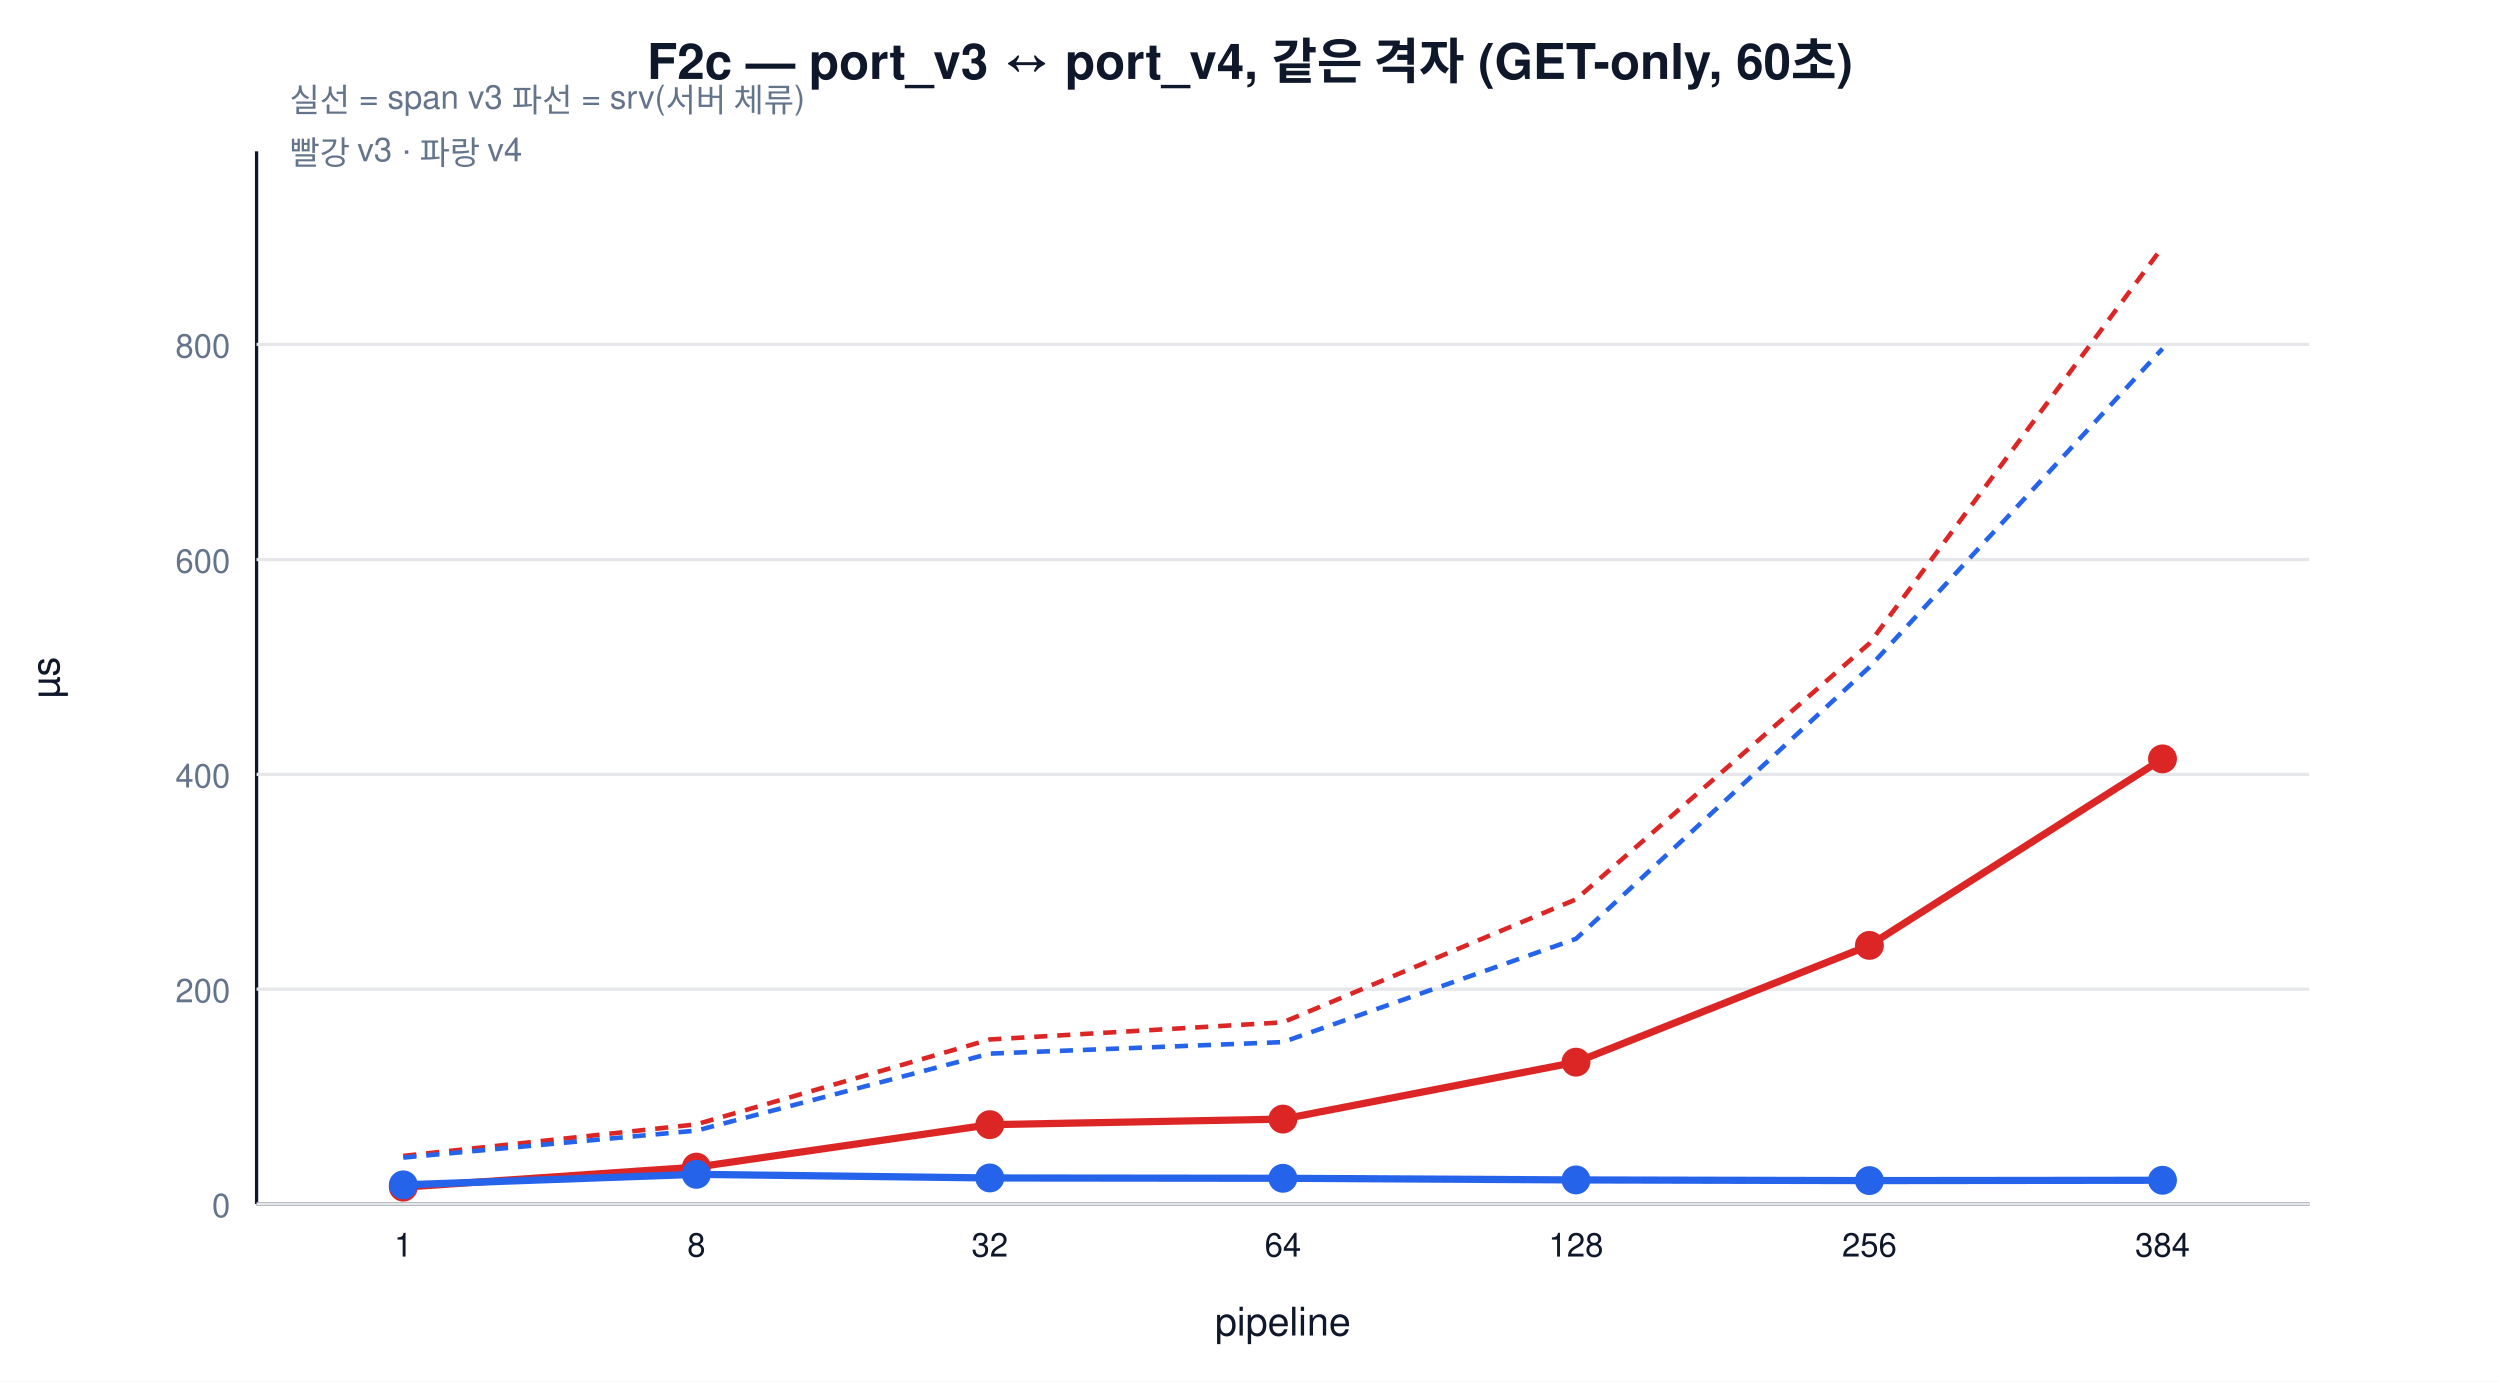
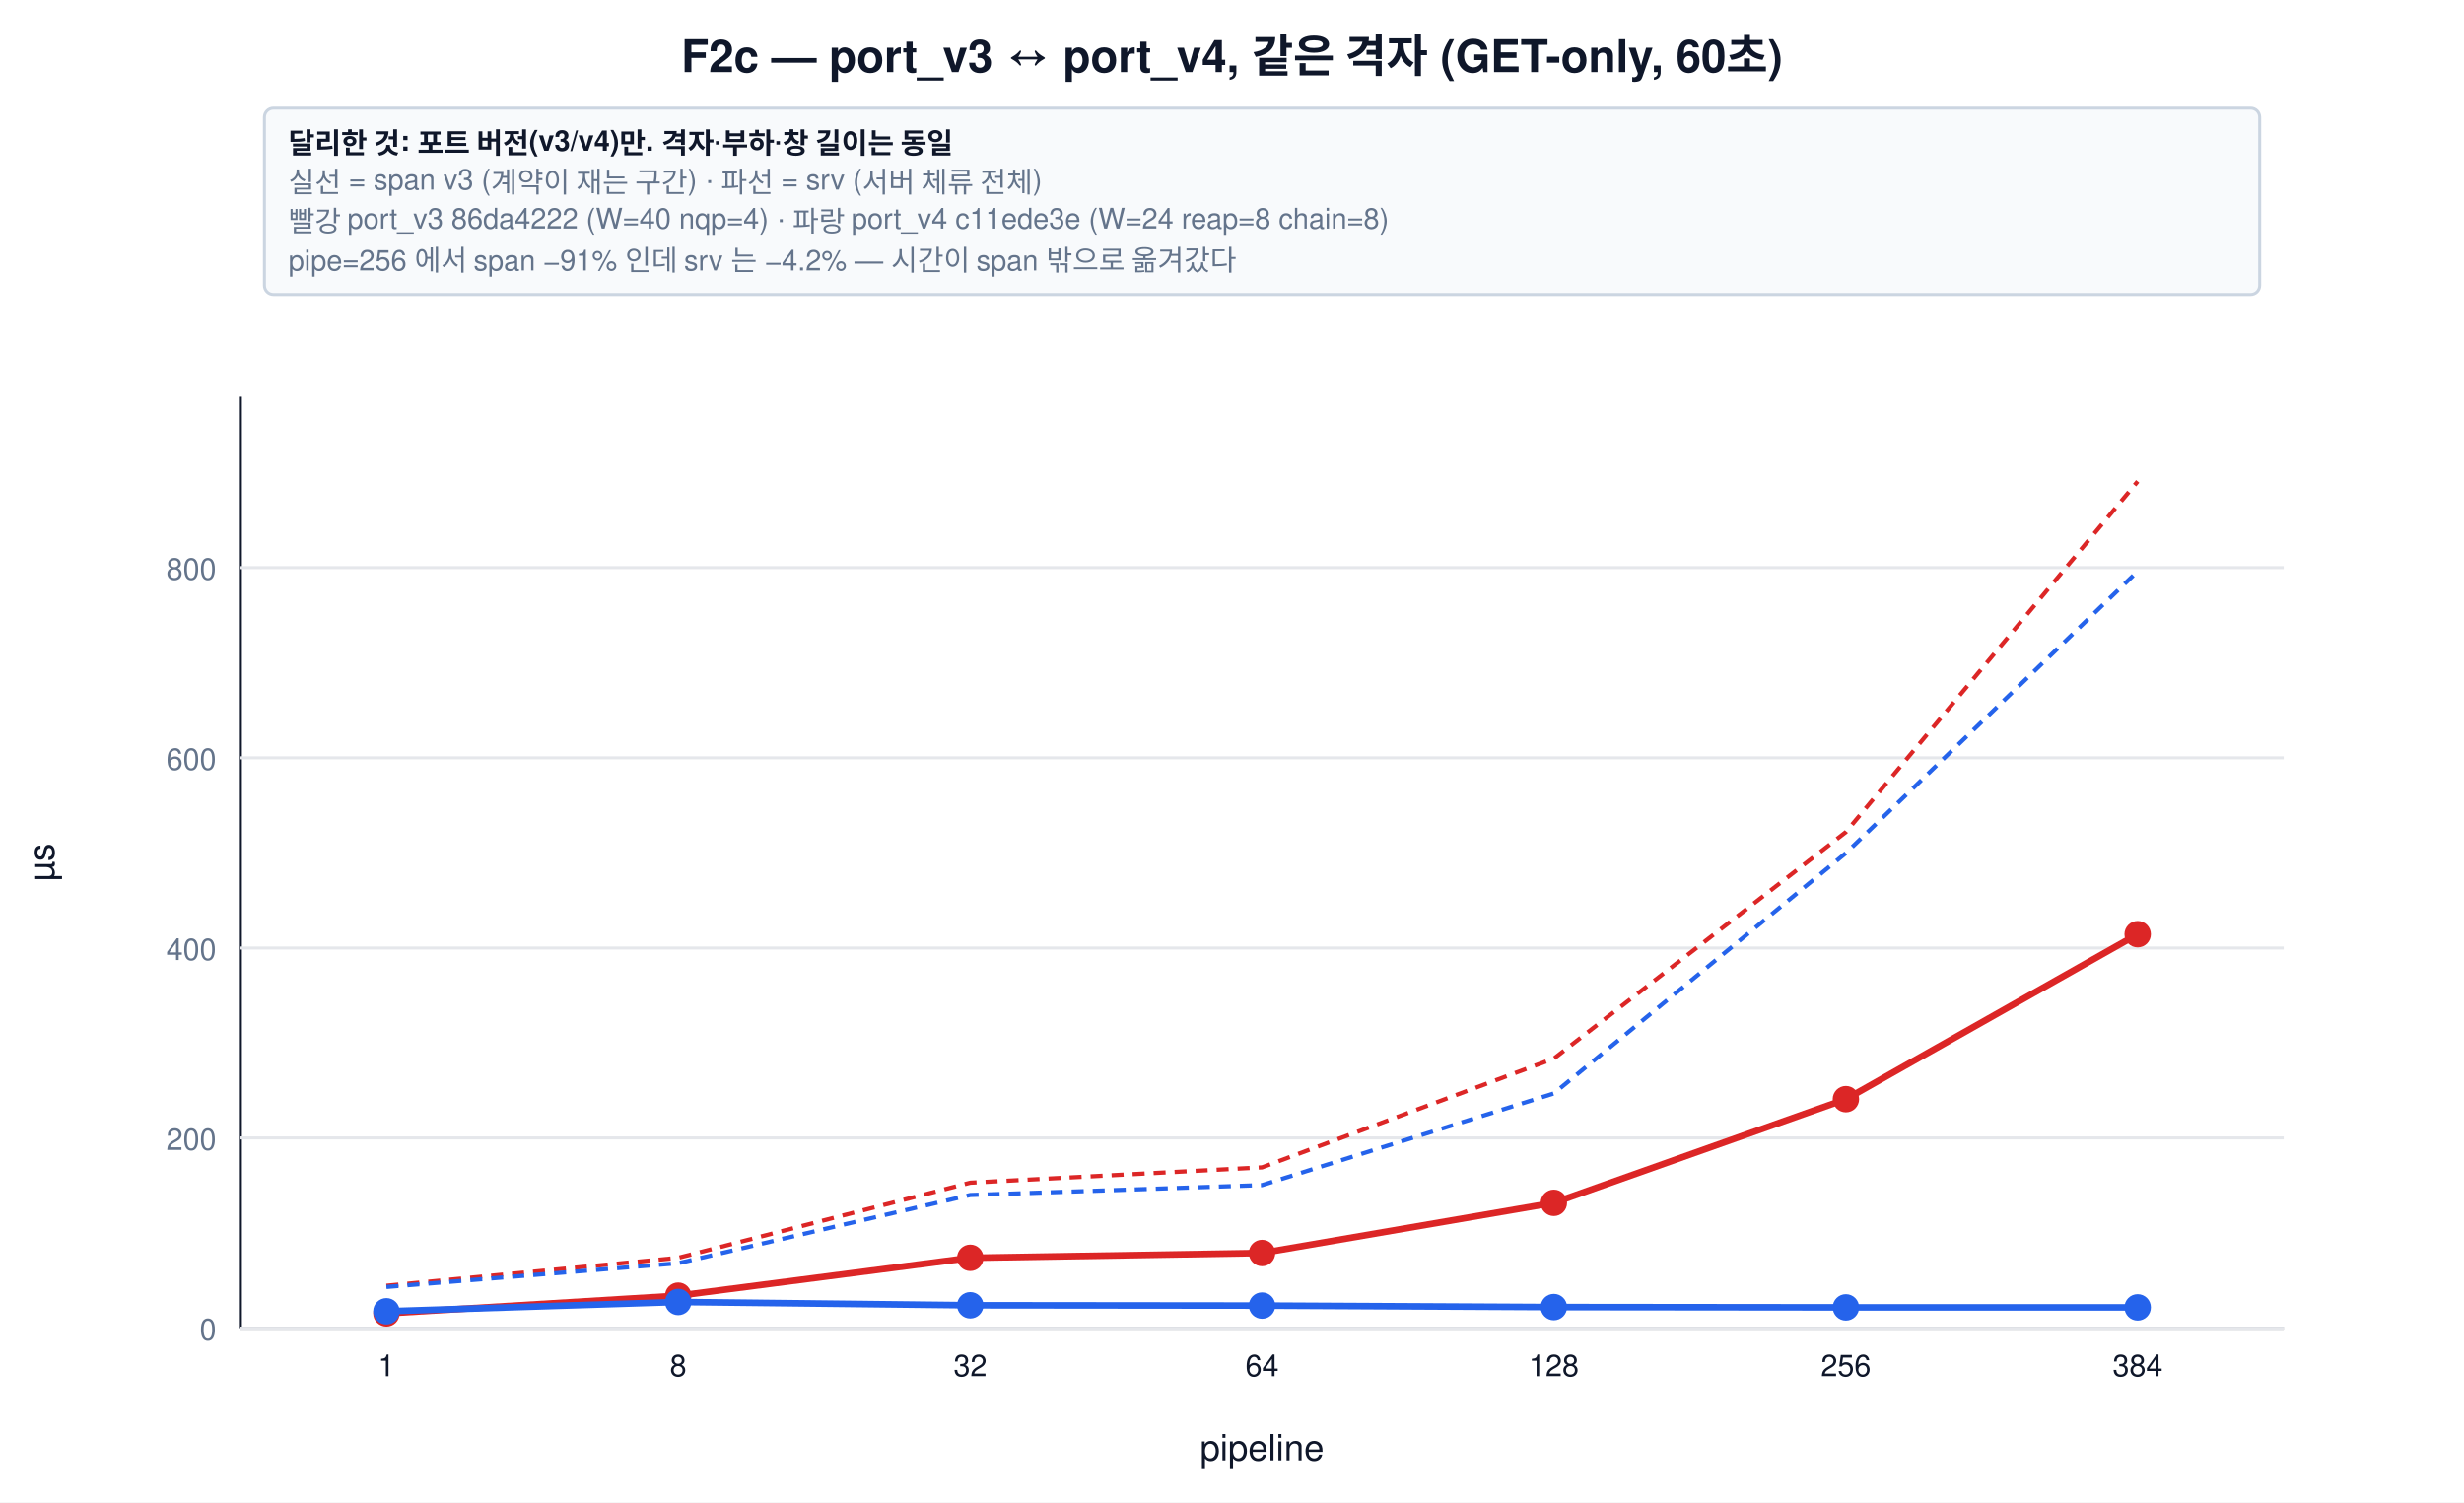
- <svg xmlns="http://www.w3.org/2000/svg" width="760" height="420" viewBox="0 0 760 420" font-family="Helvetica,Arial,sans-serif">
-   <rect width="760" height="420" fill="white" />
-   <text x="380.0" y="24.0" font-size="15" fill="#0f172a" text-anchor="middle" font-weight="600">F2c — port_v3 ↔ port_v4, 같은 격자 (GET-only, 60초)</text>
-   <line x1="78.0" y1="366.0" x2="702.0" y2="366.0" stroke="#0f172a" stroke-width="1" />
-   <line x1="78.0" y1="46.0" x2="78.0" y2="366.0" stroke="#0f172a" stroke-width="1" />
-   <text x="390.0" y="406.0" font-size="12" fill="#0f172a" text-anchor="middle" font-weight="400">pipeline</text>
-   <text x="18" y="206.0" font-size="12" fill="#0f172a" text-anchor="middle" transform="rotate(-90 18 206.0)">µs</text>
-   <line x1="78.0" y1="366.0" x2="702.0" y2="366.0" stroke="#e5e7eb" stroke-width="1" />
-   <text x="70.0" y="370.0" font-size="10" fill="#64748b" text-anchor="end" font-weight="400">0</text>
-   <line x1="78.0" y1="300.7" x2="702.0" y2="300.7" stroke="#e5e7eb" stroke-width="1" />
-   <text x="70.0" y="304.7" font-size="10" fill="#64748b" text-anchor="end" font-weight="400">200</text>
-   <line x1="78.0" y1="235.4" x2="702.0" y2="235.4" stroke="#e5e7eb" stroke-width="1" />
-   <text x="70.0" y="239.4" font-size="10" fill="#64748b" text-anchor="end" font-weight="400">400</text>
-   <line x1="78.0" y1="170.1" x2="702.0" y2="170.1" stroke="#e5e7eb" stroke-width="1" />
-   <text x="70.0" y="174.1" font-size="10" fill="#64748b" text-anchor="end" font-weight="400">600</text>
-   <line x1="78.0" y1="104.7" x2="702.0" y2="104.7" stroke="#e5e7eb" stroke-width="1" />
-   <text x="70.0" y="108.7" font-size="10" fill="#64748b" text-anchor="end" font-weight="400">800</text>
-   <path d="M 122.6,360.9 L 211.7,354.8 L 300.9,341.9 L 390.0,340.2 L 479.1,322.9 L 568.3,287.4 L 657.4,230.7" fill="none" stroke="#dc2626" stroke-width="2.2" />
-   <circle cx="122.6" cy="360.9" r="3.6" fill="#dc2626" stroke="#dc2626" stroke-width="1.6" />
-   <circle cx="211.7" cy="354.8" r="3.6" fill="#dc2626" stroke="#dc2626" stroke-width="1.6" />
-   <circle cx="300.9" cy="341.9" r="3.6" fill="#dc2626" stroke="#dc2626" stroke-width="1.6" />
-   <circle cx="390.0" cy="340.2" r="3.6" fill="#dc2626" stroke="#dc2626" stroke-width="1.6" />
-   <circle cx="479.1" cy="322.9" r="3.6" fill="#dc2626" stroke="#dc2626" stroke-width="1.6" />
-   <circle cx="568.3" cy="287.4" r="3.6" fill="#dc2626" stroke="#dc2626" stroke-width="1.6" />
-   <circle cx="657.4" cy="230.7" r="3.6" fill="#dc2626" stroke="#dc2626" stroke-width="1.6" />
-   <path d="M 122.6,360.2 L 211.7,357.0 L 300.9,358.1 L 390.0,358.2 L 479.1,358.7 L 568.3,358.9 L 657.4,358.8" fill="none" stroke="#2563eb" stroke-width="2.2" />
-   <circle cx="122.6" cy="360.2" r="3.6" fill="#2563eb" stroke="#2563eb" stroke-width="1.6" />
-   <circle cx="211.7" cy="357.0" r="3.6" fill="#2563eb" stroke="#2563eb" stroke-width="1.6" />
-   <circle cx="300.9" cy="358.1" r="3.6" fill="#2563eb" stroke="#2563eb" stroke-width="1.6" />
-   <circle cx="390.0" cy="358.2" r="3.6" fill="#2563eb" stroke="#2563eb" stroke-width="1.6" />
-   <circle cx="479.1" cy="358.7" r="3.6" fill="#2563eb" stroke="#2563eb" stroke-width="1.6" />
-   <circle cx="568.3" cy="358.9" r="3.6" fill="#2563eb" stroke="#2563eb" stroke-width="1.6" />
-   <circle cx="657.4" cy="358.8" r="3.6" fill="#2563eb" stroke="#2563eb" stroke-width="1.6" />
-   <path d="M 122.6,351.4 L 211.7,341.8 L 300.9,316.0 L 390.0,310.8 L 479.1,273.4 L 568.3,195.6 L 657.4,75.1" fill="none" stroke="#dc2626" stroke-width="1.4" stroke-dasharray="4 3" />
-   <path d="M 122.6,351.9 L 211.7,343.7 L 300.9,320.3 L 390.0,316.8 L 479.1,285.4 L 568.3,202.8 L 657.4,106.0" fill="none" stroke="#2563eb" stroke-width="1.4" stroke-dasharray="4 3" />
-   <text x="122.6" y="382.0" font-size="10" fill="#0f172a" text-anchor="middle" font-weight="400">1</text>
-   <text x="211.7" y="382.0" font-size="10" fill="#0f172a" text-anchor="middle" font-weight="400">8</text>
-   <text x="300.9" y="382.0" font-size="10" fill="#0f172a" text-anchor="middle" font-weight="400">32</text>
-   <text x="390.0" y="382.0" font-size="10" fill="#0f172a" text-anchor="middle" font-weight="400">64</text>
-   <text x="479.1" y="382.0" font-size="10" fill="#0f172a" text-anchor="middle" font-weight="400">128</text>
-   <text x="568.3" y="382.0" font-size="10" fill="#0f172a" text-anchor="middle" font-weight="400">256</text>
-   <text x="657.4" y="382.0" font-size="10" fill="#0f172a" text-anchor="middle" font-weight="400">384</text>
-   <text x="88.0" y="34.0" font-size="10" fill="#64748b" text-anchor="start" font-weight="400">실선 = span v3   파선 = srv(서버 체류)</text>
-   <text x="88.0" y="50.0" font-size="10" fill="#64748b" text-anchor="start" font-weight="400">빨강 v3 · 파랑 v4</text>
+ <svg xmlns="http://www.w3.org/2000/svg" width="820" height="500" viewBox="0 0 820 500" font-family="Helvetica,Arial,sans-serif">
+   <rect width="820" height="500" fill="white" />
+   <text x="410.0" y="24.0" font-size="15" fill="#0f172a" text-anchor="middle" font-weight="600">F2c — port_v3 ↔ port_v4, 같은 격자 (GET-only, 60초)</text>
+   <line x1="80.0" y1="442.0" x2="760.0" y2="442.0" stroke="#0f172a" stroke-width="1" />
+   <line x1="80.0" y1="132.0" x2="80.0" y2="442.0" stroke="#0f172a" stroke-width="1" />
+   <text x="420.0" y="486.0" font-size="12" fill="#0f172a" text-anchor="middle" font-weight="400">pipeline</text>
+   <text x="18" y="287.0" font-size="12" fill="#0f172a" text-anchor="middle" transform="rotate(-90 18 287.0)">µs</text>
+   <line x1="80.0" y1="442.0" x2="760.0" y2="442.0" stroke="#e5e7eb" stroke-width="1" />
+   <text x="72.0" y="446.0" font-size="10" fill="#64748b" text-anchor="end" font-weight="400">0</text>
+   <line x1="80.0" y1="378.7" x2="760.0" y2="378.7" stroke="#e5e7eb" stroke-width="1" />
+   <text x="72.0" y="382.7" font-size="10" fill="#64748b" text-anchor="end" font-weight="400">200</text>
+   <line x1="80.0" y1="315.5" x2="760.0" y2="315.5" stroke="#e5e7eb" stroke-width="1" />
+   <text x="72.0" y="319.5" font-size="10" fill="#64748b" text-anchor="end" font-weight="400">400</text>
+   <line x1="80.0" y1="252.2" x2="760.0" y2="252.2" stroke="#e5e7eb" stroke-width="1" />
+   <text x="72.0" y="256.2" font-size="10" fill="#64748b" text-anchor="end" font-weight="400">600</text>
+   <line x1="80.0" y1="188.9" x2="760.0" y2="188.9" stroke="#e5e7eb" stroke-width="1" />
+   <text x="72.0" y="192.9" font-size="10" fill="#64748b" text-anchor="end" font-weight="400">800</text>
+   <path d="M 128.6,437.1 L 225.7,431.2 L 322.9,418.6 L 420.0,417.0 L 517.1,400.3 L 614.3,365.8 L 711.4,310.9" fill="none" stroke="#dc2626" stroke-width="2.2" />
+   <circle cx="128.6" cy="437.1" r="3.6" fill="#dc2626" stroke="#dc2626" stroke-width="1.6" />
+   <circle cx="225.7" cy="431.2" r="3.6" fill="#dc2626" stroke="#dc2626" stroke-width="1.6" />
+   <circle cx="322.9" cy="418.6" r="3.6" fill="#dc2626" stroke="#dc2626" stroke-width="1.6" />
+   <circle cx="420.0" cy="417.0" r="3.6" fill="#dc2626" stroke="#dc2626" stroke-width="1.6" />
+   <circle cx="517.1" cy="400.3" r="3.6" fill="#dc2626" stroke="#dc2626" stroke-width="1.6" />
+   <circle cx="614.3" cy="365.8" r="3.6" fill="#dc2626" stroke="#dc2626" stroke-width="1.6" />
+   <circle cx="711.4" cy="310.9" r="3.6" fill="#dc2626" stroke="#dc2626" stroke-width="1.6" />
+   <path d="M 128.6,436.4 L 225.7,433.3 L 322.9,434.4 L 420.0,434.5 L 517.1,435.0 L 614.3,435.1 L 711.4,435.1" fill="none" stroke="#2563eb" stroke-width="2.2" />
+   <circle cx="128.6" cy="436.4" r="3.6" fill="#2563eb" stroke="#2563eb" stroke-width="1.6" />
+   <circle cx="225.7" cy="433.3" r="3.6" fill="#2563eb" stroke="#2563eb" stroke-width="1.6" />
+   <circle cx="322.9" cy="434.4" r="3.6" fill="#2563eb" stroke="#2563eb" stroke-width="1.6" />
+   <circle cx="420.0" cy="434.5" r="3.6" fill="#2563eb" stroke="#2563eb" stroke-width="1.6" />
+   <circle cx="517.1" cy="435.0" r="3.6" fill="#2563eb" stroke="#2563eb" stroke-width="1.6" />
+   <circle cx="614.3" cy="435.1" r="3.6" fill="#2563eb" stroke="#2563eb" stroke-width="1.6" />
+   <circle cx="711.4" cy="435.1" r="3.6" fill="#2563eb" stroke="#2563eb" stroke-width="1.6" />
+   <path d="M 128.6,427.9 L 225.7,418.6 L 322.9,393.6 L 420.0,388.5 L 517.1,352.3 L 614.3,276.9 L 711.4,160.2" fill="none" stroke="#dc2626" stroke-width="1.4" stroke-dasharray="4 3" />
+   <path d="M 128.6,428.3 L 225.7,420.4 L 322.9,397.7 L 420.0,394.4 L 517.1,363.9 L 614.3,283.9 L 711.4,190.1" fill="none" stroke="#2563eb" stroke-width="1.4" stroke-dasharray="4 3" />
+   <text x="128.6" y="458.0" font-size="10" fill="#0f172a" text-anchor="middle" font-weight="400">1</text>
+   <text x="225.7" y="458.0" font-size="10" fill="#0f172a" text-anchor="middle" font-weight="400">8</text>
+   <text x="322.9" y="458.0" font-size="10" fill="#0f172a" text-anchor="middle" font-weight="400">32</text>
+   <text x="420.0" y="458.0" font-size="10" fill="#0f172a" text-anchor="middle" font-weight="400">64</text>
+   <text x="517.1" y="458.0" font-size="10" fill="#0f172a" text-anchor="middle" font-weight="400">128</text>
+   <text x="614.3" y="458.0" font-size="10" fill="#0f172a" text-anchor="middle" font-weight="400">256</text>
+   <text x="711.4" y="458.0" font-size="10" fill="#0f172a" text-anchor="middle" font-weight="400">384</text>
+   <rect x="88.0" y="36.0" width="664.0" height="62" fill="#f8fafc" stroke="#cbd5e1" stroke-width="1" rx="3" />
+   <text x="96.0" y="51.0" font-size="9.5" fill="#0f172a" text-anchor="start" font-weight="600">달리한 것: 포트 버전(v3/v4)만. 격자·부하·창 길이는 동일</text>
+   <text x="96.0" y="64.0" font-size="9.5" fill="#64748b" text-anchor="start" font-weight="400">실선 = span v3 (계약이 재는 구간) · 파선 = srv (서버 체류 전체)</text>
+   <text x="96.0" y="77.0" font-size="9.5" fill="#64748b" text-anchor="start" font-weight="400">빨강 port_v3 86da4222 (W=40 nqp=4) · 파랑 port_v4 c11ede3e (W=24 reap=8 chain=8)</text>
+   <text x="96.0" y="90.0" font-size="9.5" fill="#64748b" text-anchor="start" font-weight="400">pipe=256 에서 span −91% 인데 srv 는 −4.2% — 시간이 span 밖으로 옮겨갔다</text>
</svg>
